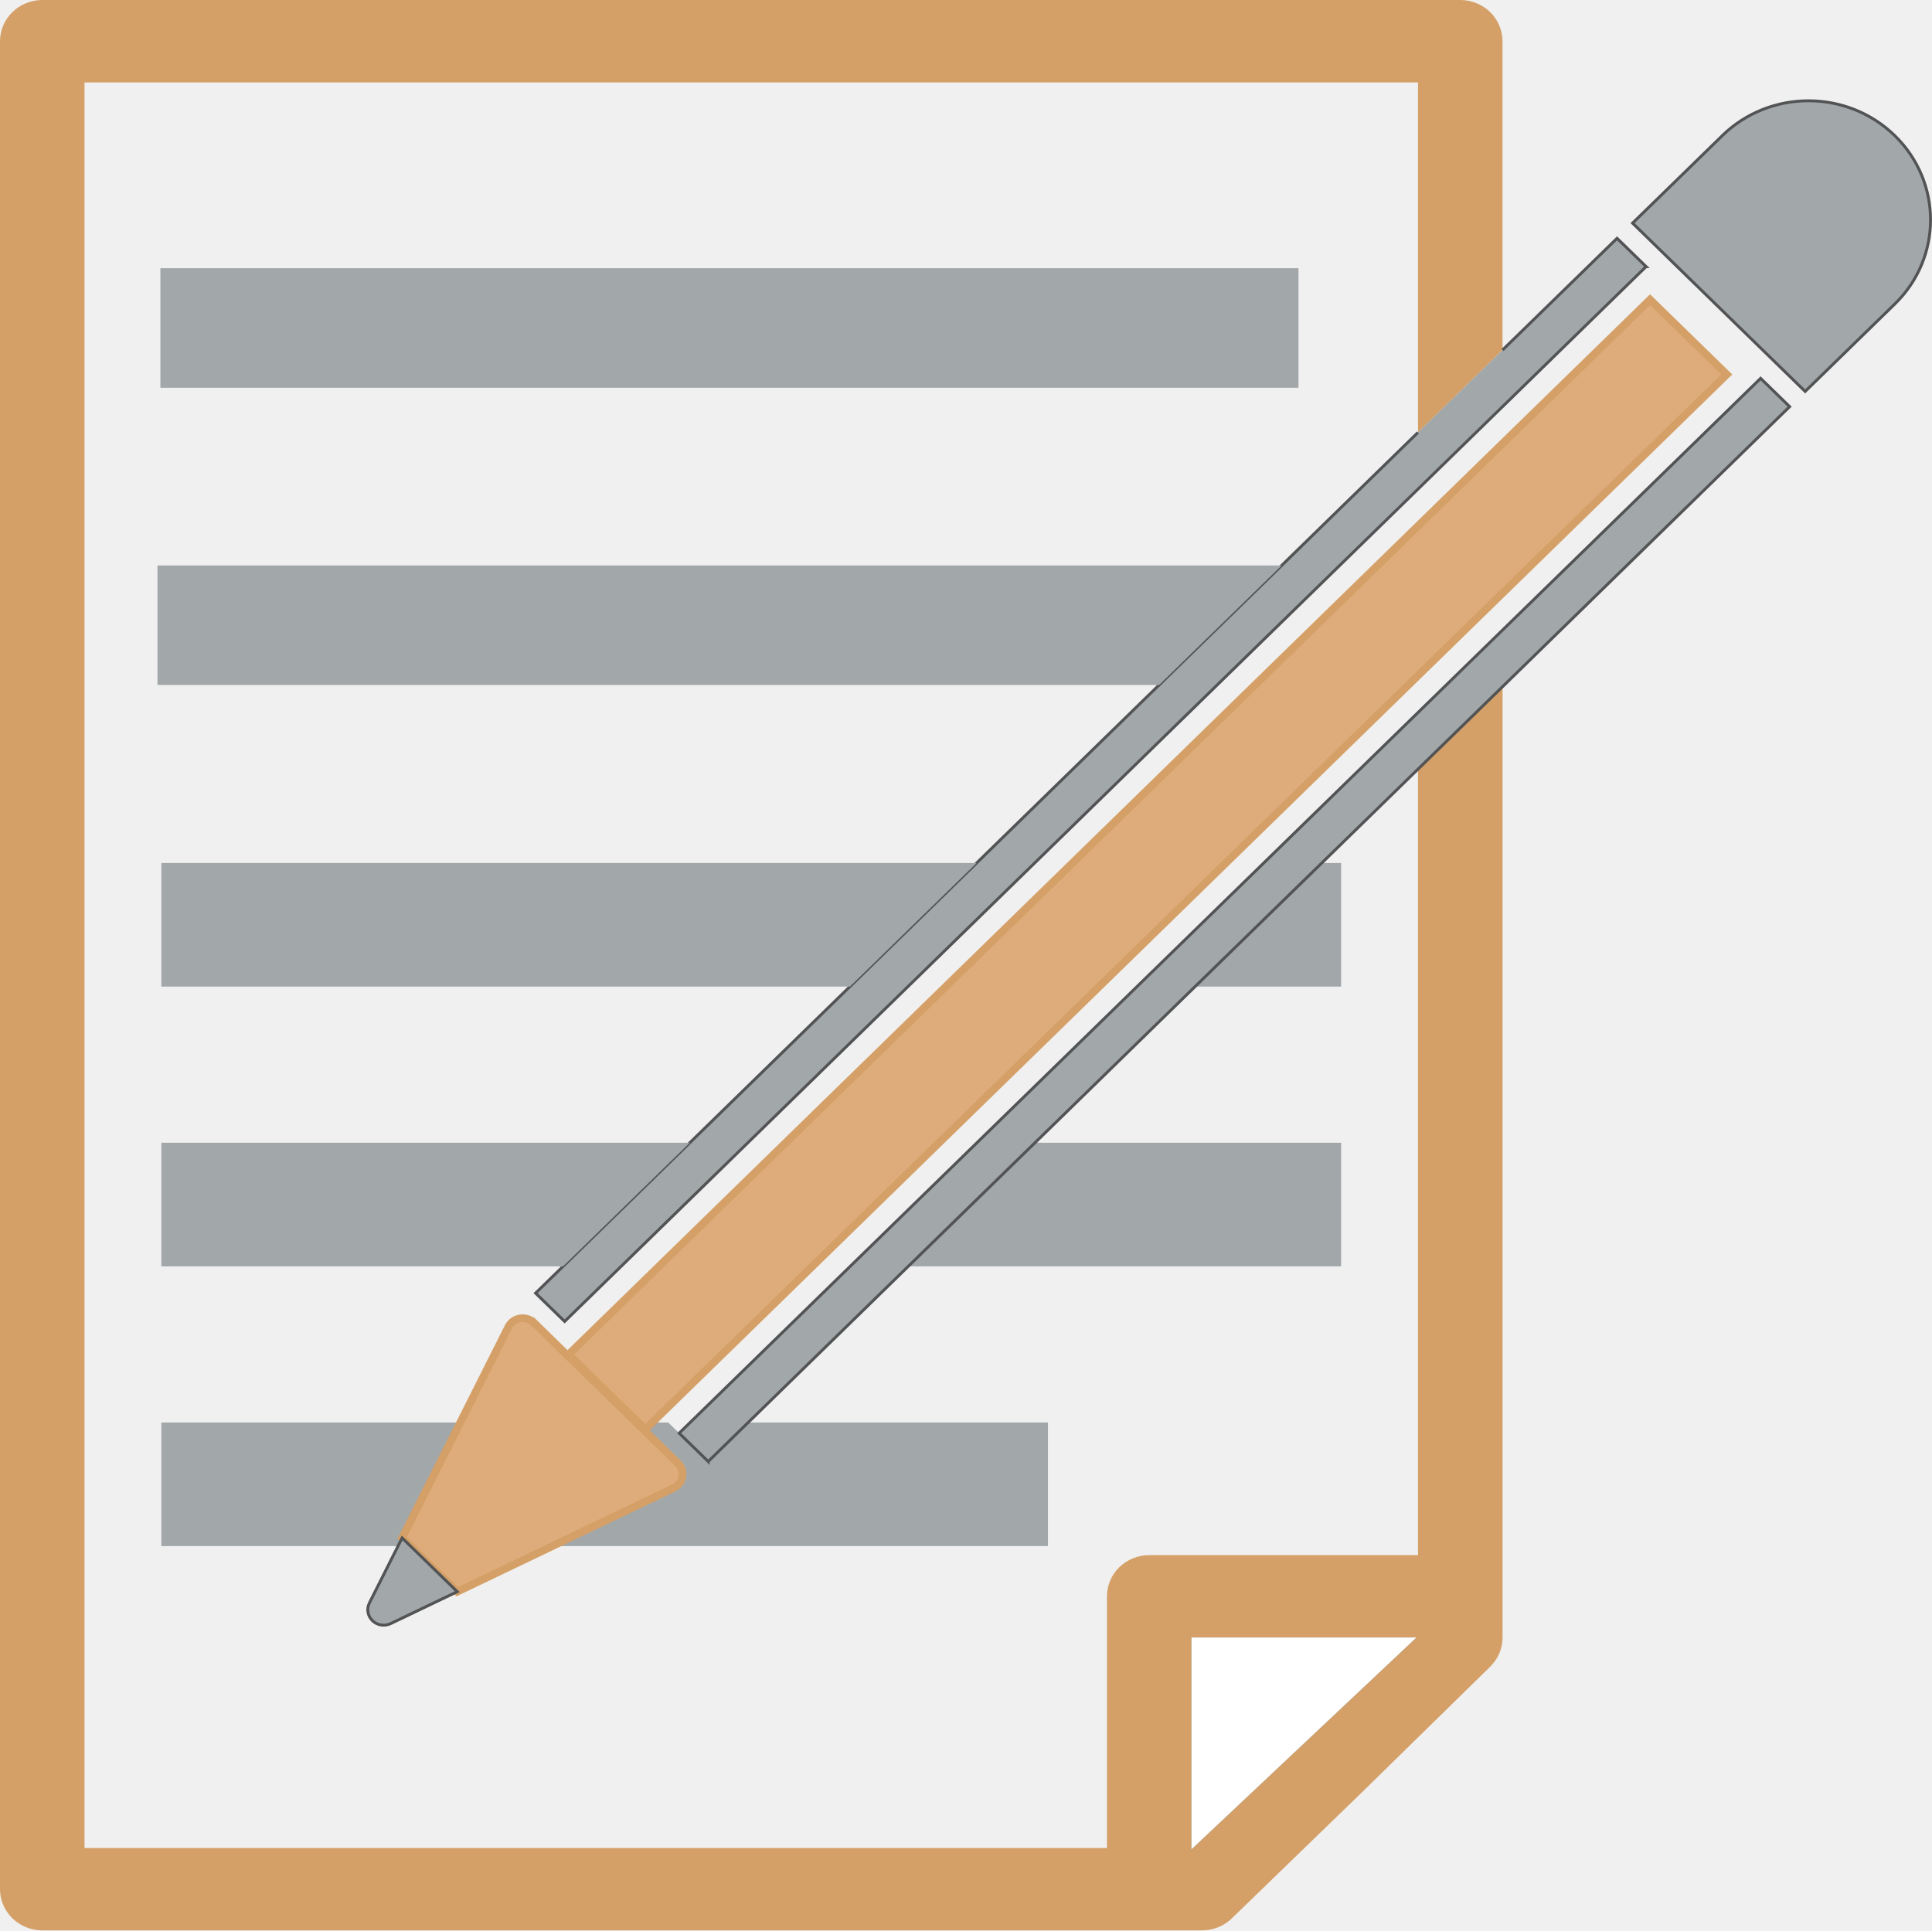
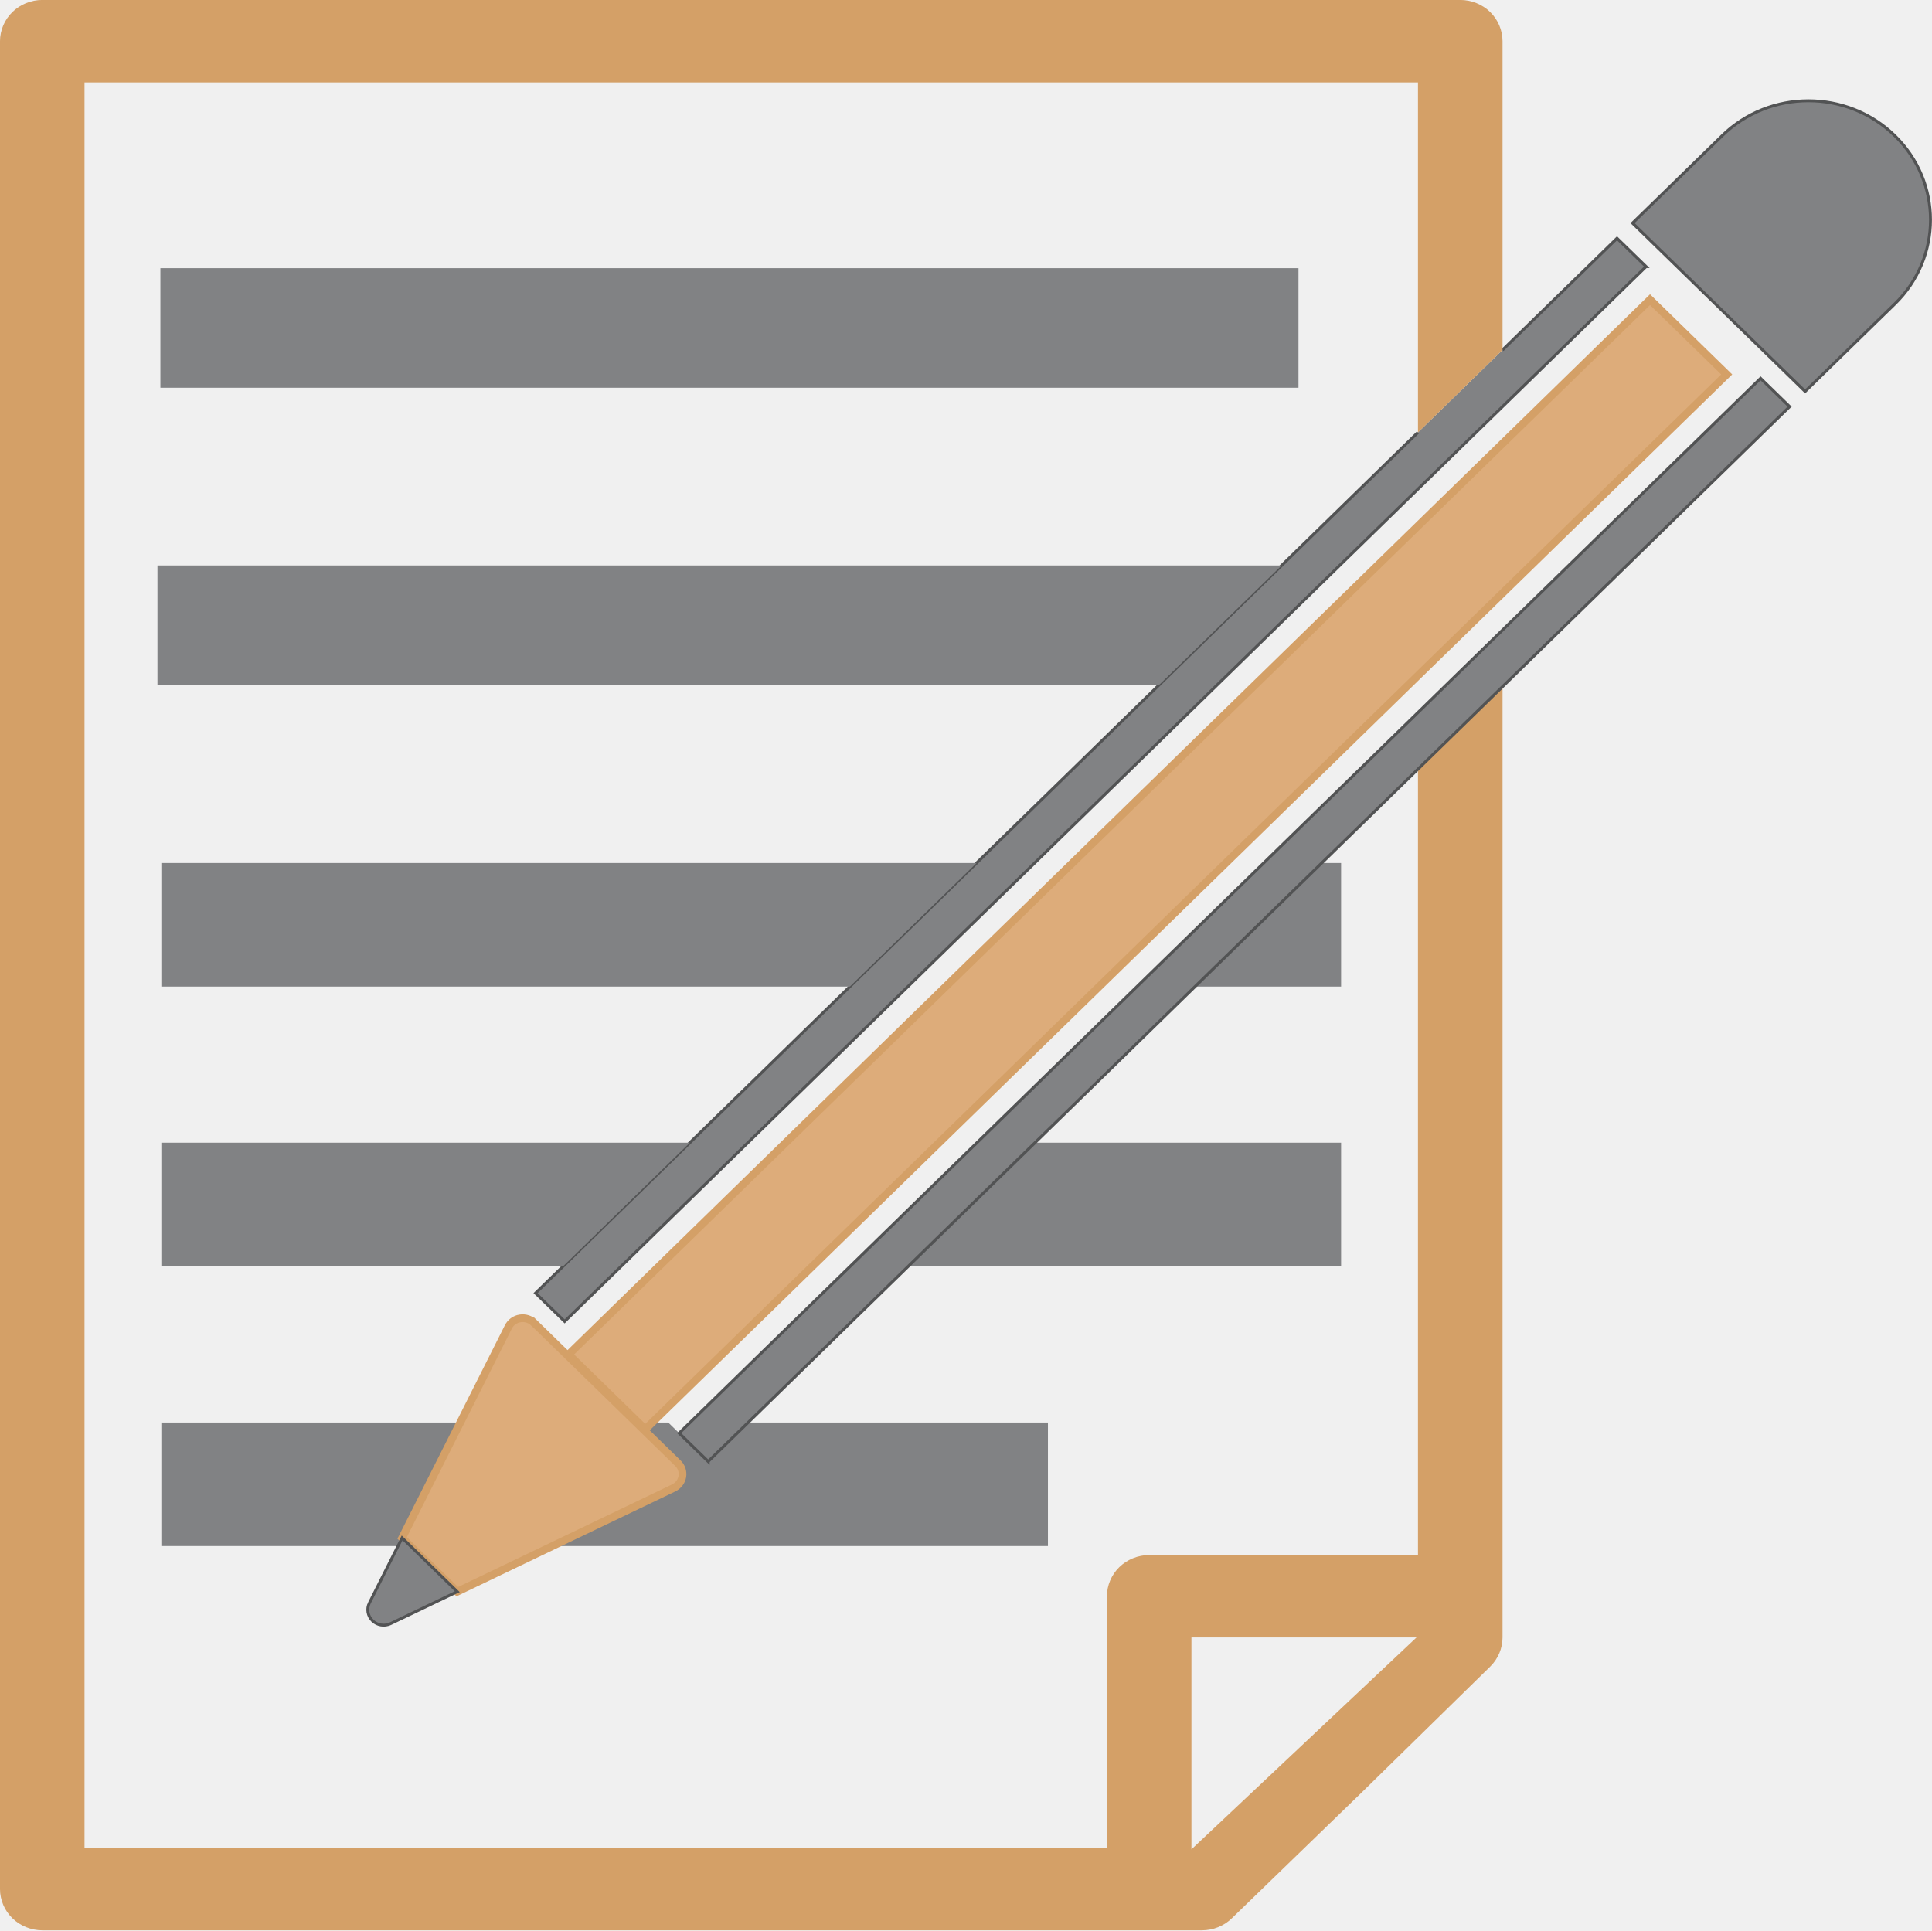
- <svg xmlns="http://www.w3.org/2000/svg" id="Capa_2" data-name="Capa 2" viewBox="0 0 500.37 500">
+ <svg xmlns="http://www.w3.org/2000/svg" id="Capa_2" data-name="Capa 2" viewBox="0 0 500.38 500">
  <defs>
    <style>
-       .cls-1 {
+       .cls-1, .cls-2 {
+         fill: #818284;
+       }
+ 
+       .cls-3 {
        fill: #fff;
      }

-       .cls-2 {
+       .cls-4 {
        fill: #d4a067;
      }

-       .cls-3, .cls-4 {
-         fill: #a2a7aa;
-       }
- 
-       .cls-5 {
-         fill: #616e7d;
-       }
- 
-       .cls-4 {
+       .cls-2 {
        stroke: #525354;
        stroke-width: .75px;
      }

-       .cls-4, .cls-6 {
+       .cls-2, .cls-5 {
        stroke-miterlimit: 10;
      }

      .cls-6 {
+         fill: none;
+       }
+ 
+       .cls-5 {
        fill: #ddac7a;
        stroke: #d4a067;
        stroke-width: 2px;
      }
    </style>
  </defs>
  <g id="Object">
-     <g>
-       <path class="cls-2" d="m389.14,90.66V10.68c0-2.81-1.17-5.56-3.2-7.55-2.04-1.99-4.86-3.13-7.74-3.13H10.95c-2.88,0-5.7,1.14-7.74,3.13C1.17,5.12,0,7.86,0,10.68v478.65c0,2.81,1.17,5.56,3.21,7.55,2.04,1.99,4.86,3.13,7.74,3.13h300.36c2.88,0,5.67-1.12,7.71-3.1l33.75-32.7.04-.04,33.15-32.48c2.03-2,3.19-4.72,3.19-7.53v-246.27l-21.9,21.36v203.56h-69.62c-2.88,0-5.7,1.14-7.74,3.13-2.04,1.99-3.2,4.73-3.2,7.55v65.18H21.89V21.35h345.36v90.66" />
-       <polyline class="cls-4" points="367.24 112.01 331.94 146.47 300.19 177.43 252.93 223.54 220.11 255.55 178.66 295.99 145.83 328.01 138.71 334.95 146.24 342.28 426.32 69.06 426.33 69.06 418.8 61.73 389.14 90.66" />
-       <polygon class="cls-5" points="308.57 424.14 366.86 424.14 308.57 479.03 308.57 424.14" />
-       <rect class="cls-3" x="41.54" y="69.47" width="294.76" height="30.97" />
-       <polygon class="cls-3" points="40.78 177.43 300.19 177.43 331.94 146.47 40.78 146.47 40.78 177.43" />
-       <polygon class="cls-3" points="41.79 255.55 220.11 255.55 252.93 223.54 41.79 223.54 41.79 255.55" />
-       <polygon class="cls-3" points="347.34 255.55 347.34 223.54 342.33 223.54 309.5 255.55 347.34 255.55" />
-       <polygon class="cls-3" points="347.34 328.01 347.34 295.99 268.05 295.99 235.24 328.01 347.34 328.01" />
-       <polygon class="cls-3" points="41.79 328.01 145.83 328.01 178.66 295.99 41.79 295.99 41.79 328.01" />
-       <polygon class="cls-3" points="103.08 400.47 104.14 398.36 119.21 368.46 41.79 368.46 41.79 400.47 103.08 400.47" />
-       <path class="cls-3" d="m174.47,385.43l-31.38,15.04h128.32v-32.01h-77.63l-10.34,10.1h-.02s0,0,0,0l-7.52-7.34-2.84-2.76h-8.31l10.81,10.55c.95.92,1.36,2.2,1.15,3.48-.22,1.28-1.05,2.36-2.25,2.94Z" />
-       <polygon class="cls-1" points="366.86 424.14 308.57 424.14 308.57 479.03 366.86 424.14" />
-       <polygon class="cls-1" points="309.5 255.55 309.5 255.55 326.23 239.23 309.5 255.55" />
-       <polygon class="cls-6" points="167.12 370.22 447.21 96.99 427.35 77.62 147.26 350.84 167.12 370.22" />
-       <polygon class="cls-4" points="183.42 378.56 183.42 378.55 463.5 105.33 455.98 98 175.9 371.22 183.42 378.56" />
-       <path class="cls-6" d="m138.26,342.61c-.93-.91-2.26-1.32-3.58-1.11-1.31.21-2.42,1.02-3.01,2.19l-12.46,24.77-15.06,29.9,14.28,13.92,24.66-11.82,31.38-15.04c1.19-.58,2.02-1.66,2.25-2.94.2-1.28-.21-2.57-1.15-3.48l-10.81-10.55-26.49-25.85Z" />
-       <path class="cls-4" d="m95.67,415.19c-.77,1.54-.46,3.38.79,4.6,1.24,1.21,3.13,1.52,4.71.76l17.26-8.27-14.28-13.92-1.07,2.11-7.41,14.73Z" />
-       <path class="cls-4" d="m446.04,35.15l-5.16,5.03-8.71,8.5-9.35,9.11,44.7,43.6,9.35-9.12,8.7-8.49,5.17-5.04c12.34-12.04,12.33-31.56,0-43.6-12.35-12.04-32.36-12.05-44.7,0Z" />
-     </g>
+     <polyline class="cls-2" points="367.24 112.01 331.94 146.47 300.19 177.43 252.93 223.54 220.11 255.55 178.66 295.99 145.83 328.01 138.71 334.95 146.24 342.28 426.32 69.06 426.33 69.06 418.8 61.73 389.14 90.66" />
+     <polygon class="cls-6" points="308.57 424.14 366.86 424.14 308.57 479.03 308.57 424.14" />
+     <rect class="cls-1" x="41.54" y="69.47" width="294.76" height="30.97" />
+     <polygon class="cls-1" points="40.78 177.43 300.19 177.43 331.94 146.47 40.78 146.47 40.78 177.43" />
+     <polygon class="cls-1" points="41.79 255.55 220.11 255.55 252.93 223.54 41.79 223.54 41.79 255.55" />
+     <polygon class="cls-1" points="347.34 255.55 347.34 223.54 342.33 223.54 309.5 255.55 347.34 255.55" />
+     <polygon class="cls-1" points="347.34 328.01 347.34 295.99 268.05 295.99 235.24 328.01 347.34 328.01" />
+     <polygon class="cls-1" points="41.79 328.01 145.83 328.01 178.66 295.99 41.79 295.99 41.79 328.01" />
+     <polygon class="cls-1" points="103.08 400.47 104.14 398.36 119.21 368.46 41.79 368.46 41.79 400.47 103.08 400.47" />
+     <path class="cls-1" d="m174.47,385.43l-31.38,15.04h128.32v-32.01h-77.63l-10.34,10.1h-.02s0,0,0,0l-7.52-7.34-2.84-2.76h-8.31l10.81,10.55c.95.92,1.36,2.2,1.15,3.48-.22,1.28-1.05,2.36-2.25,2.94Z" />
+     <path class="cls-4" d="m389.15,90.66V10.67c0-2.81-1.17-5.56-3.2-7.55-2.04-1.99-4.86-3.13-7.74-3.13H10.95c-2.88,0-5.7,1.14-7.74,3.13C1.17,5.12,0,7.86,0,10.67v478.65c0,2.81,1.17,5.56,3.21,7.55,2.04,1.99,4.86,3.13,7.74,3.13h300.36c2.88,0,5.67-1.12,7.71-3.1l33.75-32.7.04-.04,33.15-32.48c2.03-2,3.19-4.72,3.19-7.53v-246.27l-21.9,21.36v203.56h-69.62c-2.88,0-5.7,1.14-7.74,3.13-2.04,1.99-3.2,4.73-3.2,7.55v65.18H21.89V21.35h345.36v90.66l21.9-21.36Zm-80.57,333.48h58.29l-58.29,54.89v-54.89Z" />
+     <polygon class="cls-3" points="309.5 255.55 309.5 255.55 326.23 239.23 309.5 255.55" />
+     <polygon class="cls-5" points="167.12 370.22 447.21 96.99 427.35 77.62 147.26 350.84 167.12 370.22" />
+     <polygon class="cls-2" points="183.42 378.56 183.42 378.55 463.5 105.33 455.98 98 175.9 371.22 183.42 378.56" />
+     <path class="cls-5" d="m138.26,342.61c-.93-.91-2.26-1.32-3.58-1.11-1.31.21-2.42,1.02-3.01,2.19l-12.46,24.77-15.06,29.9,14.28,13.92,24.66-11.82,31.38-15.04c1.19-.58,2.02-1.66,2.25-2.94.2-1.28-.21-2.57-1.15-3.48l-10.81-10.55-26.49-25.85Z" />
+     <path class="cls-2" d="m95.67,415.19c-.77,1.54-.46,3.38.79,4.6,1.24,1.21,3.13,1.52,4.71.76l17.26-8.27-14.28-13.92-1.07,2.11-7.41,14.73Z" />
+     <path class="cls-2" d="m446.04,35.15l-5.16,5.03-8.71,8.5-9.35,9.11,44.7,43.6,9.35-9.12,8.7-8.49,5.17-5.04c12.34-12.04,12.33-31.56,0-43.6-12.35-12.04-32.36-12.05-44.7,0Z" />
  </g>
</svg>
